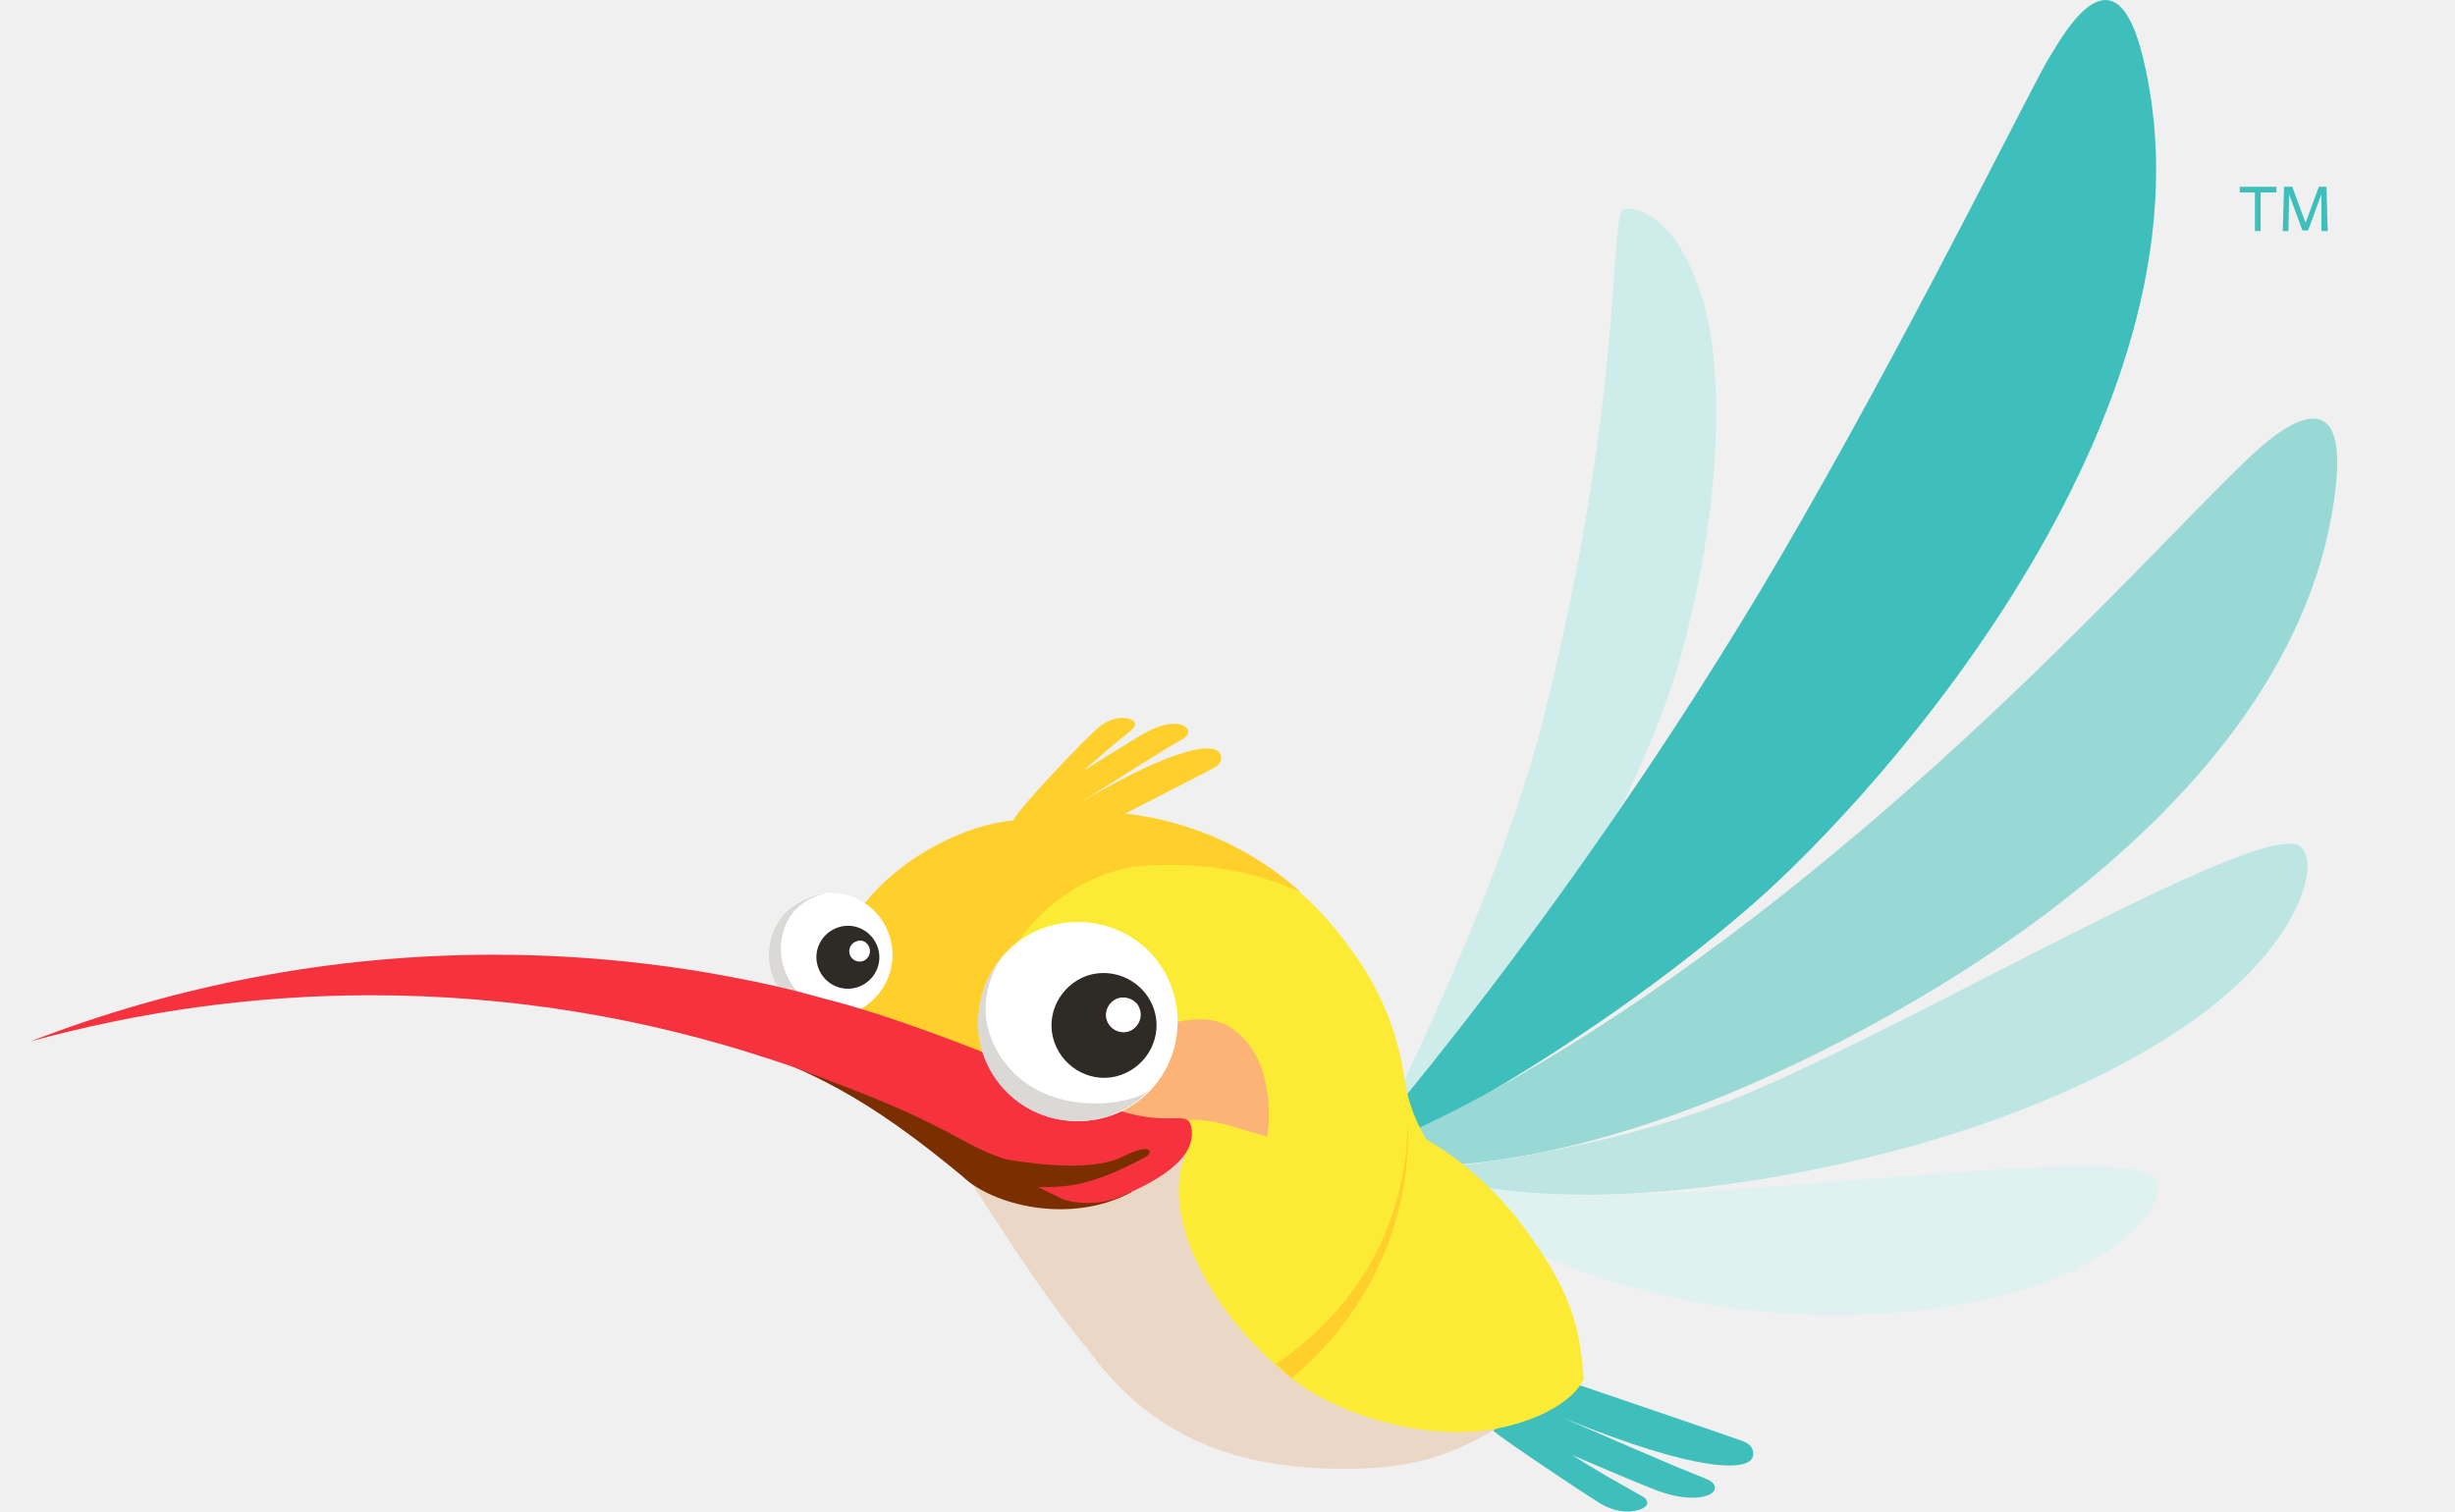
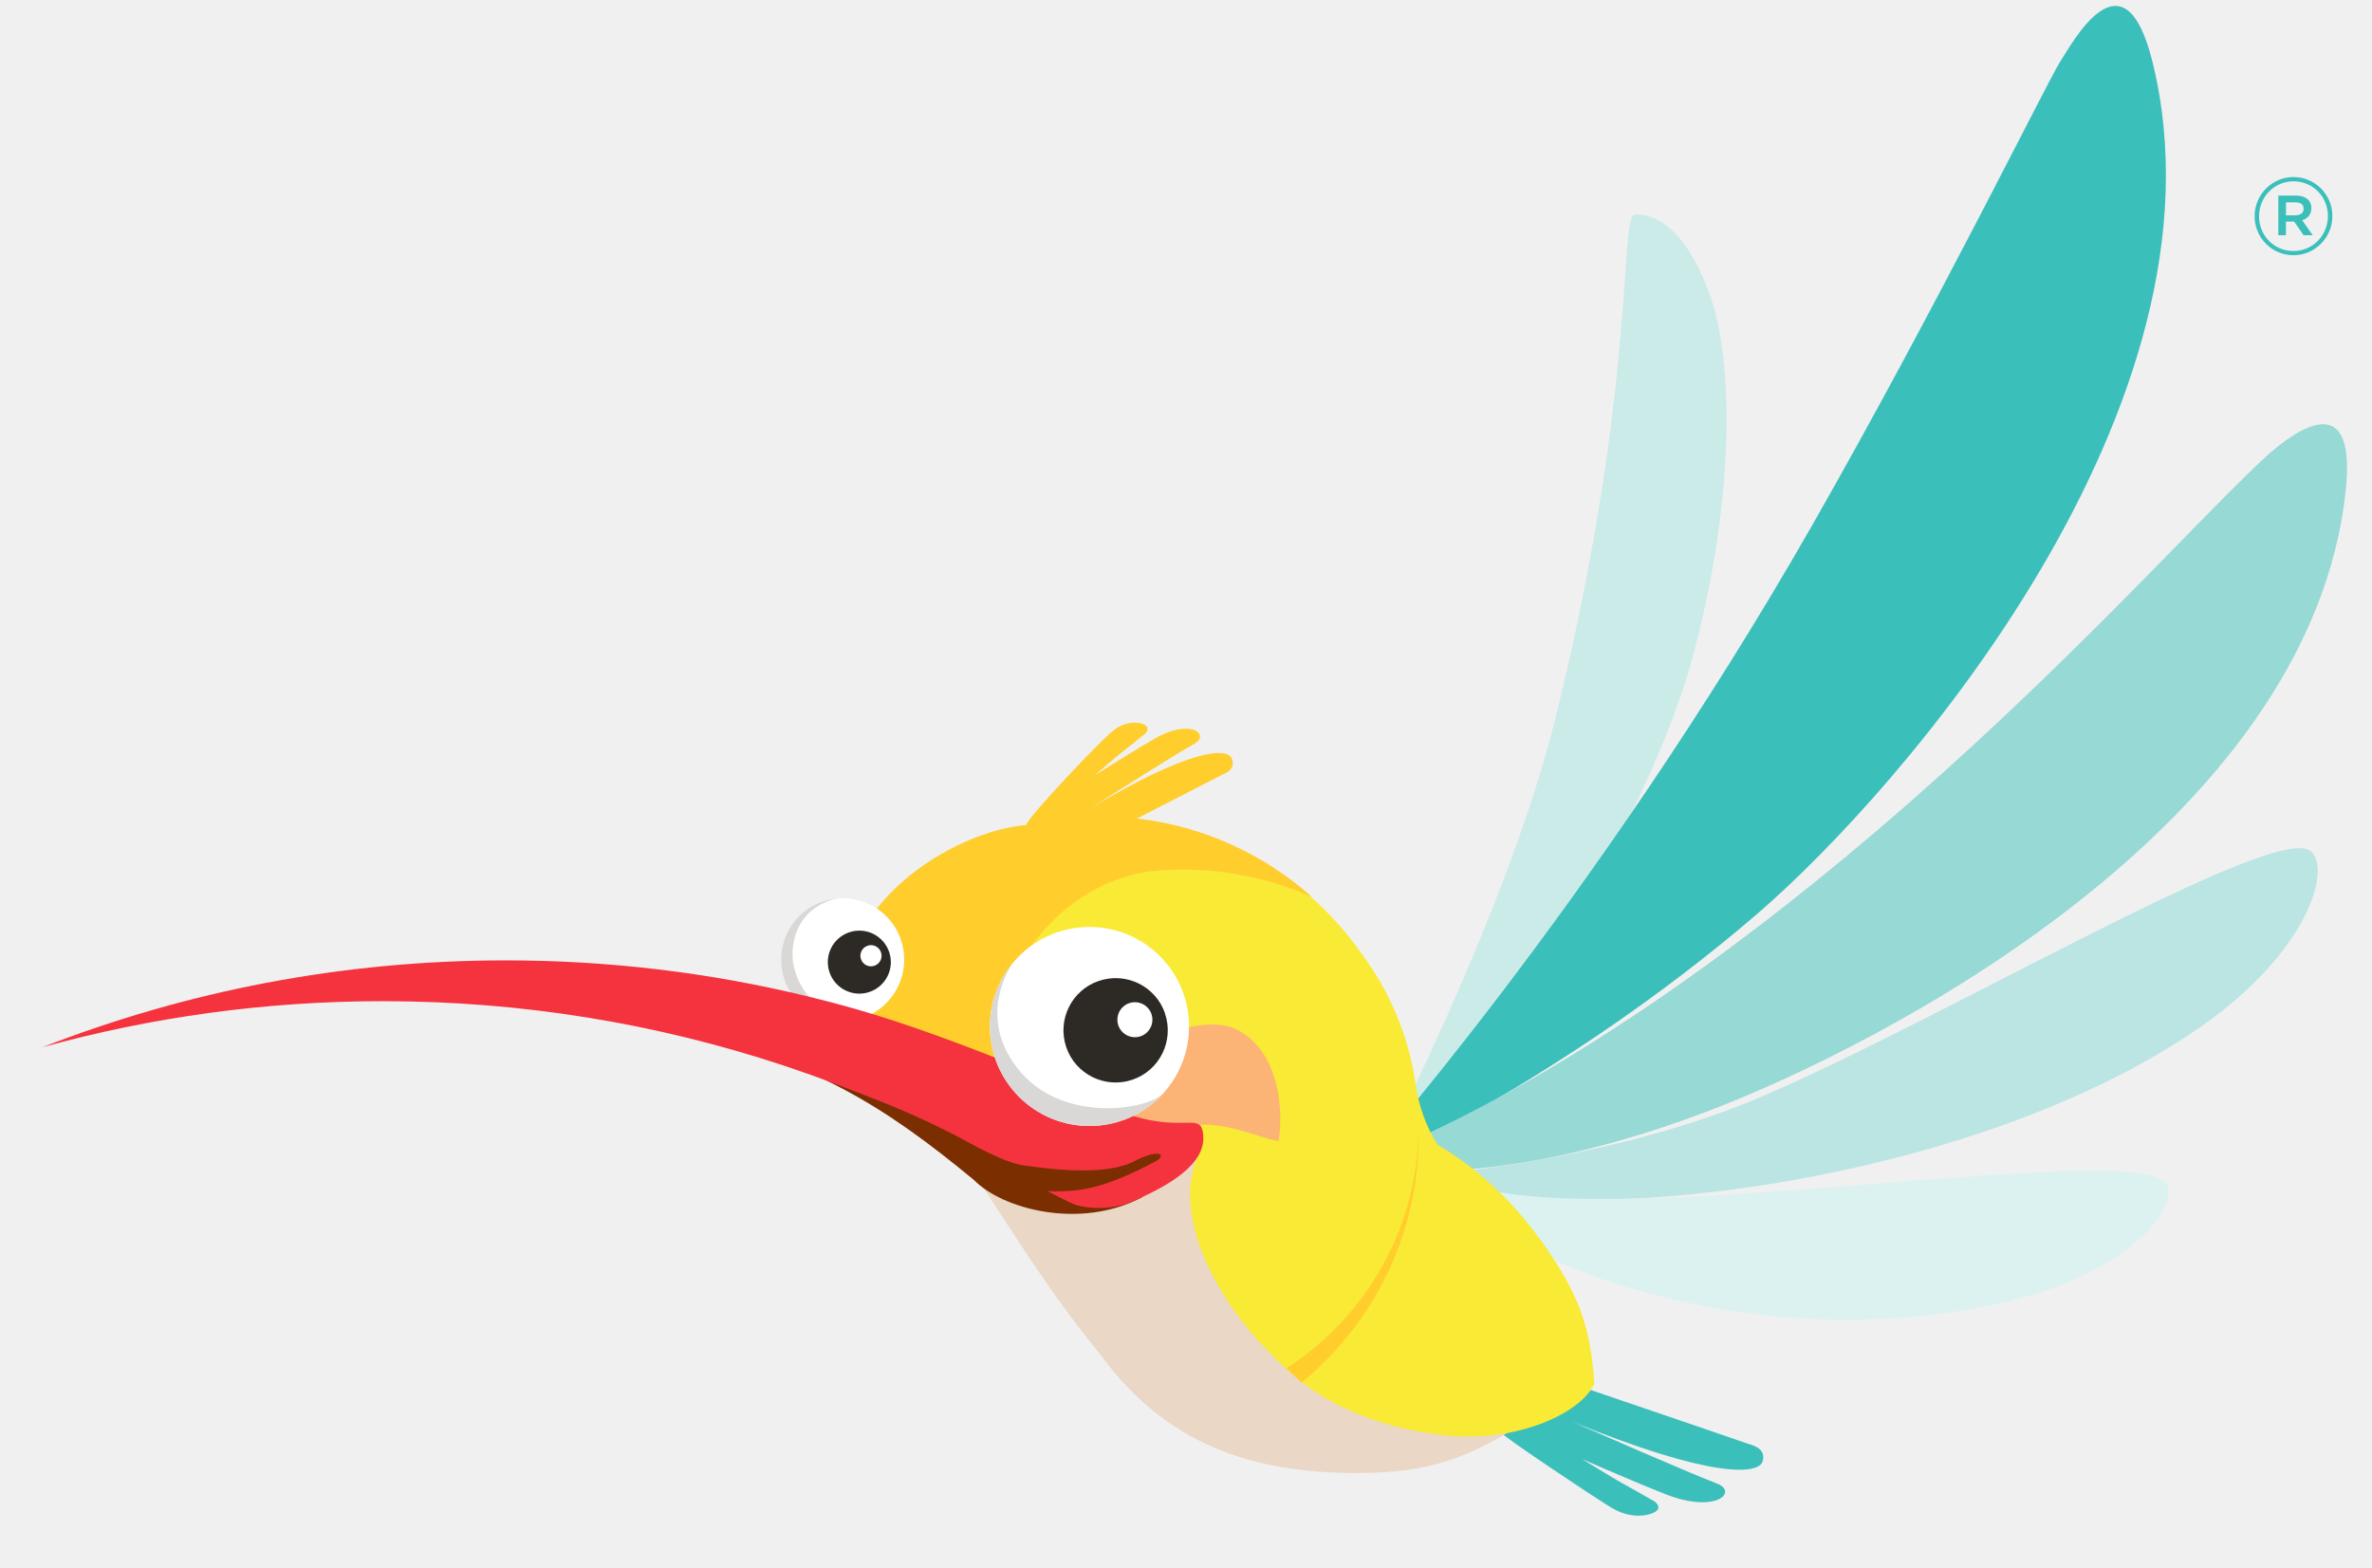
- <svg xmlns="http://www.w3.org/2000/svg" version="1.1" id="Layer_1" x="0px" y="0px" viewBox="0 0 387.7 238.7" style="enable-background:new 0 0 387.7 238.7;" xml:space="preserve">
-   <style type="text/css">
- 	.st0{fill:#3FBFBB;}
- 	.st1{fill:#CEECE9;}
- 	.st2{fill:#99D9D5;}
- 	.st3{fill:#BDE6E3;}
- 	.st4{fill:#DFF2F0;}
- 	.st5{fill:#EAD7C5;}
- 	.st6{fill:#FBEB34;}
- 	.st7{fill:#FFCF2B;}
- 	.st8{fill:none;}
- 	.st9{fill:#F7323F;}
- 	.st10{fill:#FBB475;}
- 	.st11{fill:#FFFFFF;}
- 	.st12{fill:#DBD9D6;}
- 	.st13{fill:#2E2A25;}
- 	.st14{fill:#7B2E00;}
- </style>
-   <g>
-     <g>
-       <path class="st0" d="M274.3,227.3c-0.4-0.2-39.8-13.6-39.8-13.6s-3.4-0.4-1.6,3.7c0.9,2,2.5,3.9,4.1,5.5c-1.9-1.2-3.8-2.3-5.4-3.3    c1.2,2.9,3.6,5.6,4,6.2c0.5,0.7,13.6,9.5,17,11.6c3.4,2.1,6.3,1.3,7.2,0.6c0.8-0.6,0-1.4-0.2-1.5c-0.3-0.2-4.9-2.8-4.9-2.8    s-0.5-0.2-6.5-3.9c4.9,2.1,10.8,4.6,13.4,5.6c4.8,1.8,8,1.2,8.9,0.3c0.9-1-0.3-1.7-0.6-1.9c-0.4-0.2-1.9-0.8-1.9-0.8    s-3-1.1-21.3-9.1c22,9,29.5,8.4,30.1,6.2C277.3,227.9,274.7,227.5,274.3,227.3z" />
-       <g>
-         <path class="st1" d="M214.8,184.7c0,0,21.3-40.3,29.2-72.2c12.9-52,10-79.1,12.5-79.5c2.7-0.2,8.1,1.6,12,13.1     c4,11.6,3.4,34.1-3,57.3C262.4,114.7,250.3,148,214.8,184.7z" />
-         <path class="st0" d="M212.2,184.7c0,0,37.9-42.3,72.3-102.5c19.8-34.6,37.3-70.5,39.3-73.4c1.9-3,10.1-18.3,14.6,0.2     c13.3,54.2-39.9,115.2-62.6,134.7C244.5,170.5,212.2,184.7,212.2,184.7z" />
-         <path class="st2" d="M211.9,183.1c0,0,32.1-9.4,82.7-52.5c29.1-24.8,50.1-48.5,61.2-58.9c3.2-3,15-13.2,13.1,4.9     c-5.6,53.1-73.9,87.9-100.8,98.1C231.2,188.8,211.9,183.1,211.9,183.1z" />
-         <path class="st3" d="M226.9,184.5c0,0,27.1-2.4,49.6-12c29.6-12.7,81.7-43.7,86.9-38.7c3.1,3-0.6,15.9-17.5,27.7     C307.2,188.4,237.4,193.9,226.9,184.5z" />
-         <path class="st4" d="M219.4,180.6c0,0,2.6,7.1,26.1,8c32.2,1.2,92.3-8.7,95.1-2.1c1.7,4-6.7,14.4-26.9,18.7     C267.6,215.2,225.5,193.3,219.4,180.6z" />
-       </g>
-       <path class="st5" d="M206.7,214.8c-3-2.4-14.1-39-17.7-48.1l-77.4-5.7c36.1,3,36.6,22.9,59.8,51.7h0.1    c10.4,14.7,24.2,19.3,41,19.3c11.9,0,18-2.6,27.4-8.5C232.7,222.4,214,220.7,206.7,214.8z" />
-       <path class="st6" d="M240.3,193.4c-2.4-3.2-5.4-6.3-8.9-9.2c-2-1.6-4-3-6.1-4.2c-1.8-2.8-3-6.2-3.5-9.6    c-1.1-7.7-4.1-14.7-8.6-20.6c-9.1-13-24.2-21.5-41.3-21.5c-20,0-32.1,13-40.2,30c2.8,0.7,0.3,0.1,3.1,0.9    c19.1,5.4,36,12.8,52.5,23c-4.1,9.3,3.2,24.7,16.4,35.3c7.3,5.9,18.2,8.5,25.4,8.7c10.6,0.3,19.3-4.3,21-8.4    C249.5,209.5,248.1,203.8,240.3,193.4z" />
-       <path class="st7" d="M205.4,140.9c-7.5-6.7-17.1-11.2-27.7-12.4c6.8-3.5,13.3-6.8,13.4-6.9c0.3-0.2,2.2-0.7,1.6-2.5    c-0.7-1.8-6.5-1.6-22.3,7.8c13.1-8.3,15.2-9.5,15.2-9.5s1.1-0.6,1.4-0.8c0.3-0.2,1.1-0.9,0.3-1.7c-0.8-0.8-3.3-1-6.7,1    c-1.9,1.1-6.1,3.7-9.6,5.9c4.2-3.6,4.5-3.9,4.5-3.9s3.3-2.6,3.4-2.8c0.2-0.2,0.7-0.9,0-1.3c-0.7-0.5-3-0.9-5.4,1.1    c-2.4,2-12.8,13-13.5,14.7c-11.7,1-30.2,12.8-28.5,28.7c2.8,0.7,0.8,0.2,3.5,1c0,0,12,4,14.8,5.3l7.3,2.9c-0.6-2.1-1-6.2-0.9-8.5    c0.1-4.1,6.9-19.2,22.7-22.1c1.9-0.2,3.8-0.3,5.8-0.3C192.3,136.6,199.2,138.1,205.4,140.9z" />
-       <path class="st7" d="M222.3,177.6c-0.1,9-2.8,17.4-7.4,24.4c-3.5,5.3-8.1,9.9-13.4,13.4c0.8,0.7,1.6,1.5,2.4,2.3    c4.9-4,9.1-9,12.2-14.6c4-7.2,6.3-15.5,6.3-24.4C222.3,178.3,222.3,178,222.3,177.6z" />
-       <path class="st8" d="M195.4,207.8c-0.2-0.1-0.4-0.3-0.5-0.4c0.1,0.1,0.2,0.3,0.3,0.4C195.3,207.7,195.3,207.8,195.4,207.8z" />
-       <path class="st10" d="M170.2,174.6c0,0,7.3-11.1,13.6-12.7c6.2-1.6,9.8-1.3,13.2,2.8s3.8,11,3.1,14.8c-4-1-7.1-2.4-11-2.6    c-3.9-0.2-17.5,0.3-17.5,0.3L170.2,174.6z" />
-       <path class="st11" d="M138,157.8c-3.8,3.8-10,3.7-13.8-0.2c-3.8-3.8-3.7-10,0.2-13.8c3.8-3.8,10-3.7,13.8,0.2    C141.9,147.9,141.9,154,138,157.8" />
-       <path class="st12" d="M126.4,142.4c1.3-0.7,2.7-1.2,4.1-1.3c0,0-6.2,0.8-7.1,7.5c-0.9,6.7,5.6,11.7,8,11.9    c-2.6,0.1-5.2-0.9-7.2-2.9c-3.8-3.8-3.7-10,0.2-13.8C125,143.3,125.7,142.8,126.4,142.4" />
-       <path class="st13" d="M138.6,149.6c0.9,2.6-0.5,5.4-3.1,6.3c-2.6,0.9-5.4-0.5-6.3-3.1c-0.9-2.6,0.5-5.4,3.1-6.3    C134.9,145.6,137.7,147,138.6,149.6" />
-       <path class="st11" d="M137.3,149.7c0.3,0.9-0.2,1.8-1,2.1c-0.9,0.3-1.8-0.2-2.1-1c-0.3-0.9,0.2-1.8,1-2.1    C136.1,148.3,137,148.8,137.3,149.7" />
-       <path class="st14" d="M178.7,188.3l-17-12.1l-56.9-15.7c-0.9-0.2-1.5,0.8-1,1.5l0,0c22.3,4.4,34.4,12.4,48.2,23.8    C156.5,190.2,168.8,193.6,178.7,188.3z" />
-       <path class="st9" d="M188.2,178.5c-0.5-4.4-3.8,1.4-18-5.8c-0.7-0.4-2-1.1-2-1.1c0,0-19.3-8.6-34.8-13c-2.6-0.7-5.2-1.4-7.8-2.1    c-15.2-3.7-31.2-5.7-47.6-5.7c-25.8,0-50.5,4.9-73.2,13.7c17.1-4.7,35.2-7.3,53.8-7.3c22.1,0,43.4,3.6,63.3,10.2    c2.8,0.9,5.6,1.9,8.3,3c9.5,3.6,18.2,6.9,29.5,14.5c0.4,0.3,2.8,2,7.9,4.4c1.5,0.7,5.8,1.3,9.4-0.3    C182.9,186.5,188.7,183.1,188.2,178.5z" />
-       <path class="st11" d="M181.4,172.5c-6.1,6.1-16.1,6.1-22.3,0c-6.1-6.1-6.1-16.1,0-22.3c6.1-6.1,16.1-6.1,22.3,0    C187.5,156.4,187.5,166.4,181.4,172.5" />
-       <path class="st12" d="M155,157.4c0.6-2.3,1.7-4.4,3.2-6.2c0,0-6.1,8.1,0.6,16.8c6.7,8.6,19.9,6.7,22.8,4.1c-2.9,3.1-7,5-11.5,5    c-8.7,0-15.7-7-15.7-15.7C154.5,160,154.7,158.7,155,157.4" />
-       <path class="st14" d="M177.5,182.6c-4.5,2.4-12.9,1.4-17.6,0.7c-3.1-0.4-8.2-3.4-11.3-5c0,0.4,8.3,6.9,8.8,7.3    c1.2,0.9,4.1,1.8,7.1,1.9c3.9,0,7.8-0.1,16.5-4.8C182.2,181.9,181.7,180.5,177.5,182.6z" />
-       <path class="st13" d="M182.2,159.3c1.5,4.3-0.9,9-5.2,10.5c-4.3,1.5-9-0.9-10.5-5.2c-1.5-4.3,0.9-9,5.2-10.5    C176,152.7,180.7,155,182.2,159.3" />
-       <path class="st11" d="M180,159.4c0.5,1.4-0.3,3-1.7,3.5c-1.4,0.5-3-0.3-3.5-1.7c-0.5-1.4,0.3-3,1.7-3.5S179.6,158,180,159.4" />
-     </g>
-     <g>
-       <path class="st0" d="M357,30.4v6.1h-0.9v-6.1h-2.4v-0.9h5.8v0.9H357z" />
-       <path class="st0" d="M366.6,30.7l-2.1,5.7h-0.9l-2.1-5.7l-0.1,5.8h-0.9l0.2-7h1.3l2.1,5.7l2.1-5.7h1.2l0.2,7h-1L366.6,30.7z" />
-     </g>
-   </g>
+ <svg xmlns="http://www.w3.org/2000/svg" id="Layer_1" viewBox="0 0 378.27 249.99">
+   <defs>
+     <style>.cls-1{fill:#f5333f;}.cls-2{fill:#f9ea35;}.cls-3{fill:#ead7c5;}.cls-4{fill:#fff;}.cls-5{fill:#fbb475;}.cls-6{fill:#ffce2d;}.cls-7{fill:#96d9d5;}.cls-8{fill:#bae5e3;}.cls-9{fill:#cbebe9;}.cls-10{fill:#d9d8d6;}.cls-11{fill:#dcf2f0;}.cls-12{fill:#2d2a26;}.cls-13{fill:#3bbfbb;}.cls-14{fill:#7b2e00;}</style>
+   </defs>
+   <path class="cls-13" d="M359.55,34.52v-.04c0-3.39,2.74-6.24,6.2-6.24s6.2,2.82,6.2,6.2v.03c0,3.39-2.74,6.24-6.2,6.24s-6.2-2.82-6.2-6.2Zm11.69-.04v-.03c0-3.03-2.35-5.53-5.49-5.53-3.1,0-5.49,2.53-5.49,5.56v.04c0,3.03,2.35,5.52,5.49,5.52,3.1,0,5.49-2.53,5.49-5.56Zm-7.91-3.28h2.85c1.39,0,2.42,.68,2.42,2,0,1.03-.61,1.68-1.46,1.93l1.68,2.39h-1.46l-1.5-2.17h-1.32v2.17h-1.21v-6.31Zm2.75,3.14c.82,0,1.28-.43,1.28-1.03,0-.68-.46-1.03-1.28-1.03h-1.53v2.07h1.53Z" />
+   <path class="cls-13" d="M278.66,230.26c-.39-.18-40.15-13.7-40.15-13.7,0,0-3.39-.36-1.6,3.73,.88,2,2.54,3.97,4.1,5.55-1.93-1.17-3.79-2.31-5.42-3.31,1.23,2.88,3.65,5.64,4.08,6.22,.51,.68,13.77,9.57,17.19,11.67,3.42,2.11,6.38,1.27,7.23,.64,.85-.63,.05-1.36-.23-1.56-.28-.19-4.96-2.81-4.96-2.81,0,0-.54-.23-6.58-3.95,4.93,2.16,10.85,4.66,13.49,5.68,4.8,1.85,8.03,1.26,8.96,.26,.93-1-.26-1.73-.65-1.91-.39-.18-1.93-.78-1.93-.78,0,0-3.03-1.14-21.46-9.21,22.15,9.03,29.78,8.52,30.38,6.27,.59-2.24-2.05-2.6-2.44-2.78" />
+   <path class="cls-9" d="M218.68,187.24s21.44-40.66,29.4-72.82c12.98-52.45,10.12-79.84,12.6-80.19,2.68-.23,8.13,1.57,12.13,13.23,4,11.66,3.43,34.42-3.01,57.85-3.12,11.36-15.28,44.91-51.12,81.94" />
+   <path class="cls-13" d="M216.02,187.24s38.23-42.63,72.93-103.38c19.95-34.92,37.66-71.08,39.62-74.07,1.96-2.99,10.16-18.41,14.72,.18,13.39,54.63-40.21,116.16-63.14,135.87-31.53,27.1-64.13,41.41-64.13,41.41" />
+   <path class="cls-7" d="M215.72,185.63s32.37-9.47,83.4-52.97c29.34-25.01,50.52-48.88,61.74-59.37,3.24-3.02,15.15-13.3,13.22,4.94-5.68,53.61-74.58,88.68-101.66,98.99-37.23,14.18-56.71,8.4-56.71,8.4" />
+   <path class="cls-8" d="M230.92,187.05s27.36-2.39,50.05-12.14c29.88-12.84,82.4-44.13,87.64-39.06,3.13,3.02-.59,16.01-17.65,27.92-39.04,27.25-109.44,32.74-120.03,23.28" />
+   <path class="cls-11" d="M223.34,183.12s2.59,7.17,26.32,8.03c32.5,1.19,93.06-8.77,95.93-2.07,1.71,4-6.74,14.53-27.09,18.91-46.55,10.01-89.06-12.05-95.16-24.87" />
+   <path class="cls-3" d="M210.53,217.57c-3-2.43-14.26-39.39-17.81-48.49l-78.08-5.75c36.38,3,36.9,23.15,60.37,52.16h.07c10.47,14.8,24.39,19.47,41.31,19.47,12.03,0,18.12-2.59,27.61-8.61-7.22-1.02-26.1-2.79-33.48-8.78" />
+   <path class="cls-2" d="M244.37,196.06c-2.47-3.24-5.49-6.38-9-9.23-1.97-1.6-4.03-3.01-6.12-4.24-1.82-2.86-3.04-6.24-3.5-9.73-1.14-7.72-4.18-14.83-8.66-20.8-9.19-13.13-24.42-21.71-41.66-21.71-20.22,0-32.34,13.13-40.52,30.22,2.83,.69,.3,.11,3.09,.9,19.22,5.49,36.29,12.92,52.92,23.19-4.1,9.42,3.23,24.87,16.51,35.65,7.38,5.99,18.37,8.59,25.66,8.82,10.65,.34,19.47-4.34,21.16-8.45-.61-8.45-1.93-14.2-9.87-24.63" />
+   <path class="cls-6" d="M209.24,143.09c-7.6-6.78-17.26-11.3-27.92-12.53,6.86-3.52,13.43-6.89,13.57-6.97,.28-.18,2.25-.71,1.56-2.56-.69-1.85-6.56-1.66-22.46,7.83,13.17-8.35,15.36-9.57,15.36-9.57,0,0,1.11-.63,1.39-.82,.28-.18,1.1-.9,.29-1.67-.81-.77-3.34-1-6.79,.96-1.9,1.08-6.15,3.69-9.67,5.93,4.2-3.65,4.59-3.89,4.59-3.89,0,0,3.29-2.6,3.48-2.79,.19-.19,.73-.87,0-1.34-.72-.47-3.06-.93-5.44,1.14-2.38,2.07-12.88,13.09-13.58,14.79-11.84,1.01-30.49,12.89-28.72,28.97,2.83,.68,.76,.24,3.54,1.03,0,0,12.15,4.03,14.95,5.37l7.41,2.96c-.64-2.17-1.02-6.25-.95-8.62,.11-4.13,6.95-19.37,22.88-22.25,1.92-.22,3.87-.35,5.85-.35,7.35,0,14.34,1.57,20.64,4.37" />
+   <path class="cls-6" d="M226.23,180.12c-.1,9.1-2.84,17.56-7.5,24.65-3.53,5.38-8.16,9.98-13.57,13.47,.81,.75,1.61,1.51,2.4,2.28,4.99-4.08,9.18-9.08,12.33-14.75,4.04-7.29,6.35-15.68,6.35-24.61,0-.35,0-.69-.01-1.04" />
+   <path class="cls-5" d="M173.74,177.1s7.39-11.2,13.69-12.78c6.29-1.58,9.93-1.35,13.34,2.79,3.41,4.14,3.83,11.06,3.11,14.95-4.02-.98-7.15-2.45-11.08-2.64-3.93-.2-17.66,.25-17.66,.25l-1.39-2.57Z" />
+   <path class="cls-4" d="M141.24,160.1c-3.88,3.79-10.09,3.72-13.88-.16-3.79-3.88-3.72-10.09,.16-13.88,3.88-3.79,10.09-3.72,13.88,.16,3.79,3.87,3.72,10.09-.16,13.88" />
+   <path class="cls-10" d="M129.51,144.56c1.3-.74,2.72-1.16,4.17-1.27,0,0-6.3,.8-7.21,7.61-.9,6.76,5.7,11.79,8.11,11.99-2.62,.05-5.25-.93-7.22-2.95-3.79-3.88-3.72-10.09,.16-13.88,.61-.6,1.28-1.1,1.99-1.51" />
+   <path class="cls-12" d="M141.8,151.86c.89,2.63-.52,5.48-3.15,6.37-2.63,.89-5.48-.52-6.37-3.15-.89-2.63,.52-5.48,3.15-6.37,2.63-.89,5.48,.52,6.37,3.15" />
+   <path class="cls-4" d="M140.5,151.91c.3,.88-.17,1.84-1.06,2.14-.88,.3-1.84-.17-2.14-1.06-.3-.88,.17-1.84,1.06-2.14,.88-.3,1.84,.17,2.14,1.06" />
+   <path class="cls-14" d="M182.23,190.91l-17.14-12.25-57.38-15.87c-.86-.24-1.53,.77-.96,1.47,22.54,4.44,34.72,12.54,48.58,23.97,4.5,4.6,16.91,8.02,26.9,2.69" />
+   <path class="cls-1" d="M191.88,180.98c-.49-4.46-3.86,1.4-18.15-5.82-.67-.35-2.05-1.07-2.07-1.07-.01,0-19.5-8.66-35.13-13.12-2.61-.75-5.25-1.44-7.9-2.08-15.38-3.73-31.45-5.7-47.98-5.7-26.06,0-50.97,4.91-73.87,13.85,17.28-4.78,35.48-7.34,54.28-7.34,22.31,0,43.78,3.6,63.86,10.25,2.83,.94,5.64,1.93,8.42,2.99,9.62,3.66,18.39,6.96,29.71,14.61,.39,.31,2.86,2.03,7.95,4.43,1.56,.7,5.85,1.27,9.53-.31,5.94-2.55,11.86-6.02,11.34-10.68" />
+   <path class="cls-4" d="M184.97,174.96c-6.2,6.2-16.25,6.2-22.45,0-6.2-6.2-6.2-16.25,0-22.45,6.2-6.2,16.25-6.2,22.45,0,6.2,6.2,6.2,16.25,0,22.45" />
+   <path class="cls-10" d="M158.37,159.73c.61-2.34,1.74-4.47,3.25-6.26,0,0-6.2,8.2,.65,16.95,6.79,8.69,20.08,6.74,23.05,4.17-2.9,3.09-7.01,5.01-11.58,5.01-8.77,0-15.88-7.11-15.88-15.88,0-1.38,.18-2.73,.51-4.01" />
+   <path class="cls-14" d="M181.01,185.17c-4.53,2.42-13.01,1.4-17.79,.72-3.11-.44-8.26-3.38-11.44-5.07,.03,.37,8.42,6.95,8.88,7.32,1.17,.93,4.1,1.85,7.18,1.88,3.96,.04,7.86-.15,16.59-4.86,1.38-.72,.88-2.14-3.43,0" />
+   <path class="cls-12" d="M185.79,161.68c1.47,4.35-.86,9.08-5.21,10.55-4.35,1.47-9.08-.86-10.55-5.22-1.47-4.35,.86-9.08,5.22-10.55,4.35-1.47,9.08,.86,10.55,5.21" />
+   <path class="cls-4" d="M183.63,161.76c.49,1.46-.29,3.05-1.75,3.54s-3.05-.29-3.54-1.75c-.49-1.46,.29-3.05,1.75-3.54,1.46-.49,3.05,.29,3.54,1.75" />
</svg>
